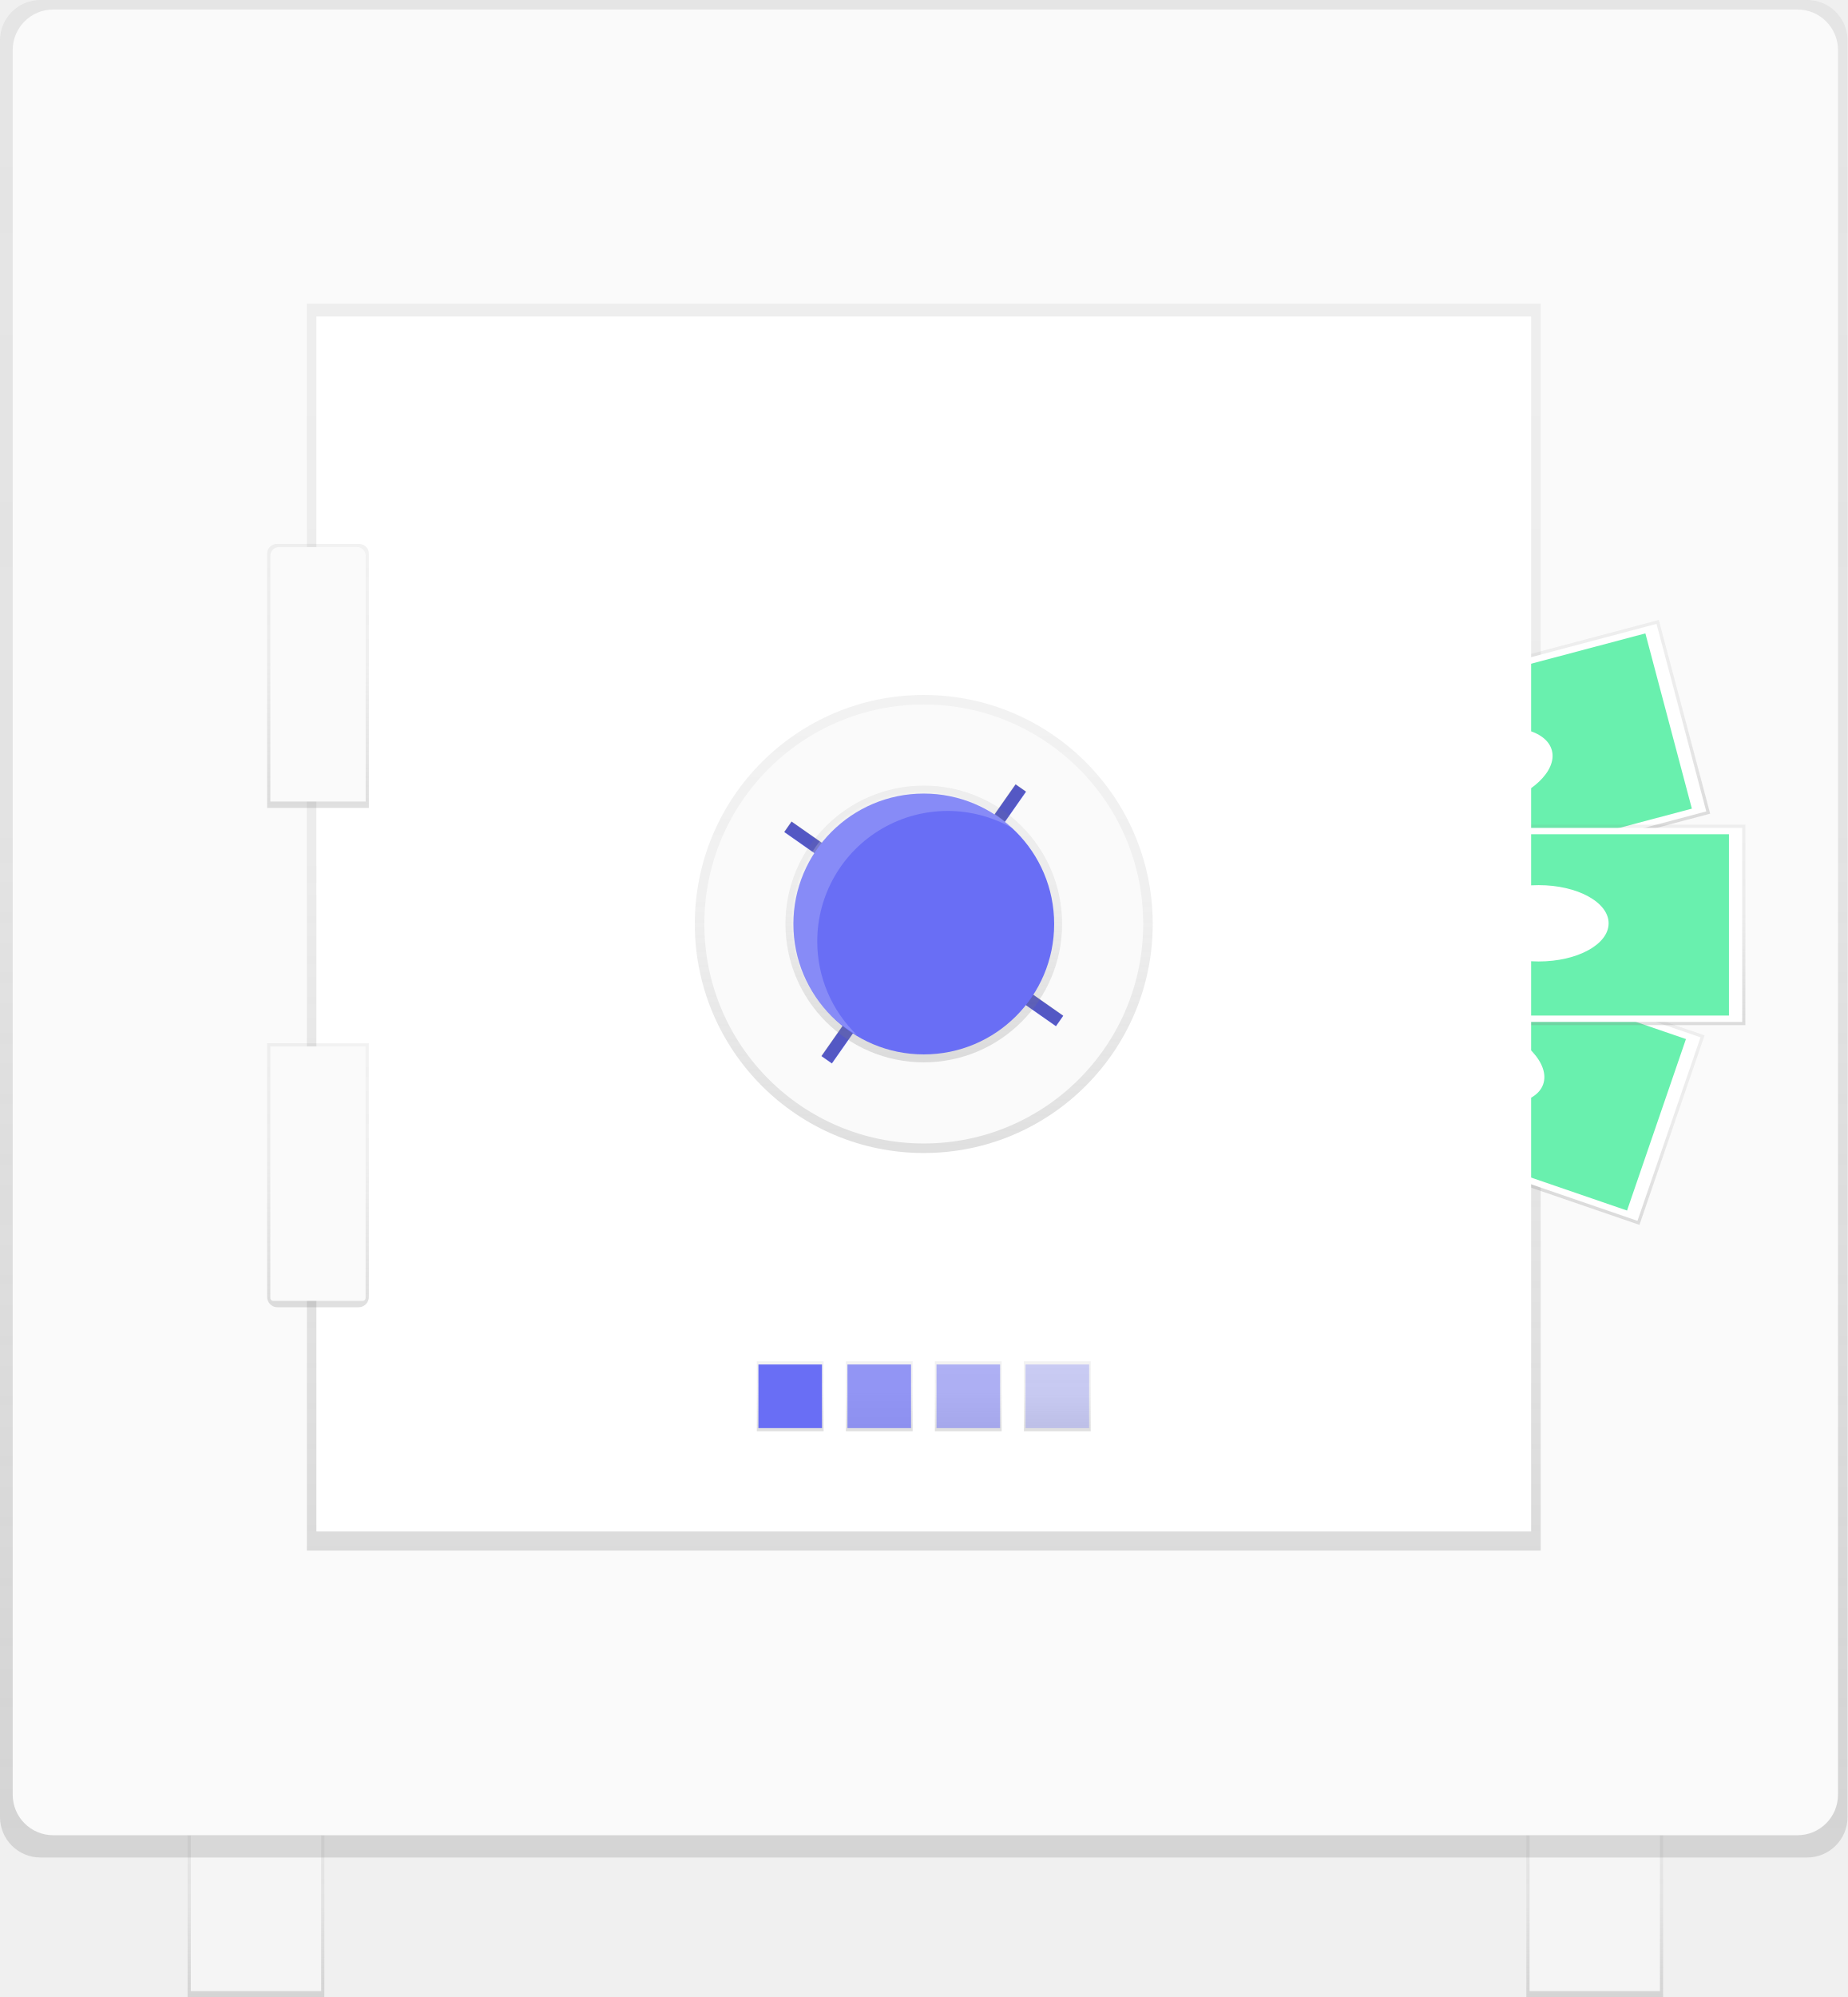
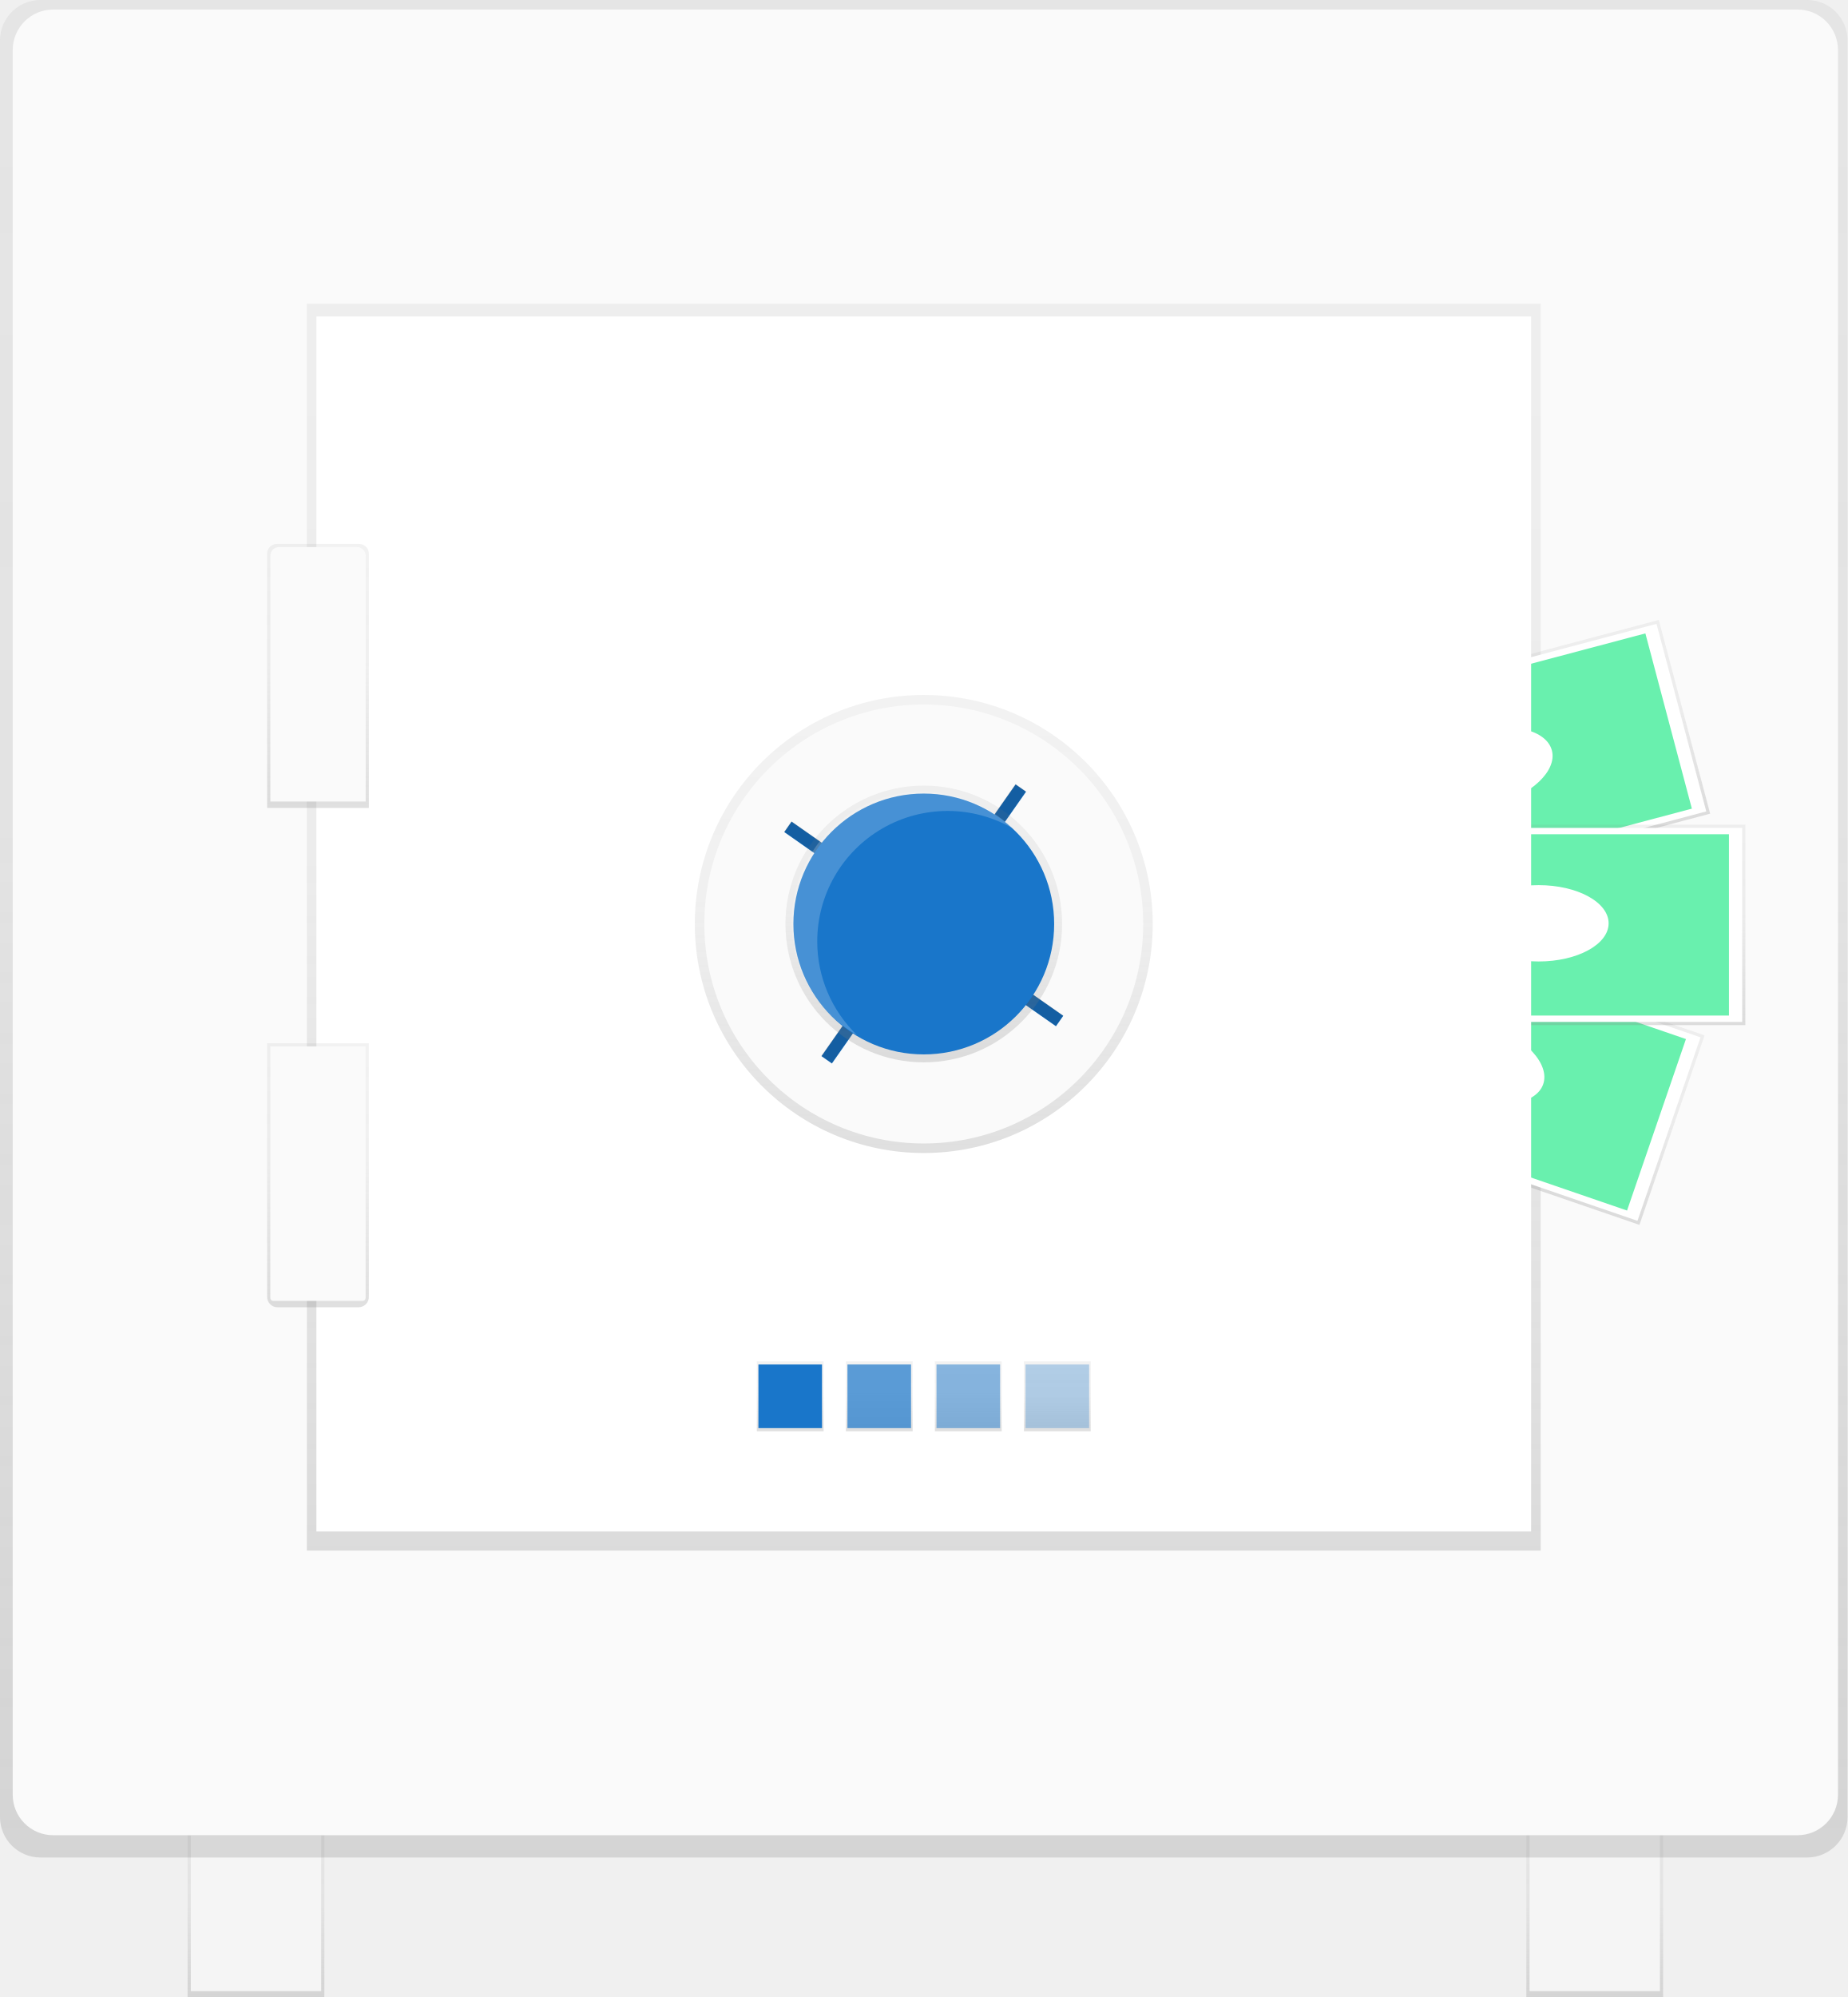
<svg xmlns="http://www.w3.org/2000/svg" xmlns:xlink="http://www.w3.org/1999/xlink" id="7148f5f1-8839-4464-a941-0c8a08d3460a" data-name="Layer 1" width="678.3" height="733" viewBox="0 0 678.3 733">
  <defs>
    <linearGradient id="4ca4b65a-1144-4de1-8925-6a62bc294928" x1="585.48" y1="733" x2="585.48" y2="673.63" gradientUnits="userSpaceOnUse">
      <stop offset="0" stop-color="gray" stop-opacity="0.25" />
      <stop offset="0.54" stop-color="gray" stop-opacity="0.12" />
      <stop offset="1" stop-color="gray" stop-opacity="0.1" />
    </linearGradient>
    <linearGradient id="266d8c0d-4533-41a2-a7bc-3c0f98c2c2fa" x1="93.98" x2="93.98" y2="673.63" xlink:href="#4ca4b65a-1144-4de1-8925-6a62bc294928" />
    <linearGradient id="deb99f58-9fb9-4a93-aaf8-4b4cb68821c1" x1="339.15" y1="681.8" x2="339.15" y2="0" xlink:href="#4ca4b65a-1144-4de1-8925-6a62bc294928" />
    <linearGradient id="c4ad51c6-ffe9-4991-94f6-4a02d4a38b0c" x1="339.15" y1="569.14" x2="339.15" y2="111.49" xlink:href="#4ca4b65a-1144-4de1-8925-6a62bc294928" />
    <linearGradient id="b91b9d0a-3c7c-4b7e-8301-556f9b68b111" x1="806.95" y1="427.79" x2="806.95" y2="354.24" gradientTransform="translate(-0.46 -24.57)" xlink:href="#4ca4b65a-1144-4de1-8925-6a62bc294928" />
    <linearGradient id="8f58feb2-c461-4934-9419-72f8b76f5e61" x1="780.89" y1="503.2" x2="780.89" y2="429.65" gradientTransform="translate(1269.92 -306.54) rotate(90)" xlink:href="#4ca4b65a-1144-4de1-8925-6a62bc294928" />
    <linearGradient id="d83c7eb3-9930-4e8e-abfa-53b87d59f968" x1="565.48" y1="376.26" x2="565.48" y2="302.71" xlink:href="#4ca4b65a-1144-4de1-8925-6a62bc294928" />
    <linearGradient id="3d971d9d-e0fc-4263-8761-c1789934eb12" x1="339.15" y1="423.21" x2="339.15" y2="255.09" xlink:href="#4ca4b65a-1144-4de1-8925-6a62bc294928" />
    <linearGradient id="18a30a45-ec9b-4146-ae9c-2a8eabf3bdf2" x1="290.11" y1="525.36" x2="290.11" y2="499.67" xlink:href="#4ca4b65a-1144-4de1-8925-6a62bc294928" />
    <linearGradient id="98f2a4d5-9270-4ece-b23b-fefaca1fb56f" x1="322.8" y1="525.36" x2="322.8" y2="499.67" xlink:href="#4ca4b65a-1144-4de1-8925-6a62bc294928" />
    <linearGradient id="a36f1bde-d0b8-4d42-abdf-c9e597afa610" x1="355.49" y1="525.36" x2="355.49" y2="499.67" xlink:href="#4ca4b65a-1144-4de1-8925-6a62bc294928" />
    <linearGradient id="a4e6c30c-4fa5-4c93-a462-54244d7638b4" x1="388.18" y1="525.36" x2="388.18" y2="499.67" xlink:href="#4ca4b65a-1144-4de1-8925-6a62bc294928" />
    <linearGradient id="bb8b14ca-ea5c-42e9-a47f-d810d565e441" x1="339.15" y1="389.93" x2="339.15" y2="288.36" xlink:href="#4ca4b65a-1144-4de1-8925-6a62bc294928" />
    <linearGradient id="c7b6fbbe-7ded-4a5e-a460-2ea21f819315" x1="377.6" y1="380.54" x2="377.6" y2="283.64" xlink:href="#4ca4b65a-1144-4de1-8925-6a62bc294928" />
    <linearGradient id="b424414b-c049-456f-9819-be23a4131db6" x1="377.6" y1="563.83" x2="377.6" y2="466.93" xlink:href="#4ca4b65a-1144-4de1-8925-6a62bc294928" />
  </defs>
  <rect x="560.38" y="673.63" width="50.2" height="59.37" fill="url(#4ca4b65a-1144-4de1-8925-6a62bc294928)" />
  <rect x="822.4" y="757.63" width="47.87" height="57.21" transform="translate(1431.82 1488.46) rotate(-180)" fill="#f5f5f5" />
  <rect x="68.88" y="673.63" width="50.2" height="59.37" fill="url(#266d8c0d-4533-41a2-a7bc-3c0f98c2c2fa)" />
  <rect x="70.05" y="673.63" width="47.87" height="57.21" fill="#f5f5f5" />
  <rect width="678.3" height="681.8" rx="14.86" ry="14.86" fill="url(#deb99f58-9fb9-4a93-aaf8-4b4cb68821c1)" />
  <rect x="4.67" y="3.5" width="670.12" height="670.12" rx="14.86" ry="14.86" fill="#fafafa" />
  <rect x="112.66" y="111.49" width="452.98" height="457.65" fill="url(#c4ad51c6-ffe9-4991-94f6-4a02d4a38b0c)" />
  <rect x="731.19" y="329.67" width="150.6" height="73.55" transform="translate(-327.85 135.06) rotate(-14.86)" fill="url(#b91b9d0a-3c7c-4b7e-8301-556f9b68b111)" />
  <rect x="732.35" y="330.84" width="148.27" height="71.22" transform="translate(-327.85 135.06) rotate(-14.86)" fill="#fff" />
  <rect x="737.22" y="333.17" width="138.55" height="66.55" transform="translate(-327.85 135.06) rotate(-14.86)" fill="#69f0ae" />
  <ellipse cx="805.77" cy="366.03" rx="25.68" ry="14.01" transform="translate(-327.77 134.87) rotate(-14.86)" fill="#fff" />
  <rect x="766.71" y="399.05" width="73.55" height="150.6" transform="translate(-167.04 996.12) rotate(-71.04)" fill="url(#8f58feb2-c461-4934-9419-72f8b76f5e61)" />
  <rect x="729.35" y="438.74" width="148.27" height="71.22" transform="translate(-63.14 -319.33) rotate(18.96)" fill="#fff" />
  <rect x="734.22" y="441.08" width="138.55" height="66.55" transform="translate(-63.14 -319.33) rotate(18.96)" fill="#69f0ae" />
  <ellipse cx="803.13" cy="473.61" rx="14.01" ry="25.68" transform="translate(-166.58 995.28) rotate(-71.04)" fill="#fff" />
  <rect x="490.18" y="302.71" width="150.6" height="73.55" fill="url(#d83c7eb3-9930-4e8e-abfa-53b87d59f968)" />
  <rect x="491.35" y="303.88" width="148.27" height="71.22" fill="#fff" />
  <rect x="496.21" y="306.21" width="138.55" height="66.55" fill="#69f0ae" />
  <ellipse cx="564.9" cy="338.9" rx="25.68" ry="14.01" fill="#fff" />
  <rect x="116.16" y="116.16" width="445.97" height="445.97" fill="#fff" />
  <circle cx="339.15" cy="339.15" r="84.06" fill="url(#3d971d9d-e0fc-4263-8761-c1789934eb12)" />
  <circle cx="339.15" cy="339.15" r="80.56" fill="#fafafa" />
  <rect x="277.86" y="499.67" width="24.52" height="25.68" fill="url(#18a30a45-ec9b-4146-ae9c-2a8eabf3bdf2)" />
  <rect x="310.55" y="499.67" width="24.52" height="25.68" fill="url(#98f2a4d5-9270-4ece-b23b-fefaca1fb56f)" />
  <rect x="343.23" y="499.67" width="24.52" height="25.68" fill="url(#a36f1bde-d0b8-4d42-abdf-c9e597afa610)" />
  <rect x="375.92" y="499.67" width="24.52" height="25.68" fill="url(#a4e6c30c-4fa5-4c93-a462-54244d7638b4)" />
-   <rect x="278.44" y="500.84" width="23.35" height="23.35" fill="#696ef5" />
-   <rect x="311.13" y="500.84" width="23.35" height="23.35" fill="#696ef5" opacity="0.7" />
-   <rect x="343.82" y="500.84" width="23.35" height="23.35" fill="#696ef5" opacity="0.5" />
-   <rect x="376.51" y="500.84" width="23.35" height="23.35" fill="#696ef5" opacity="0.3" />
-   <rect x="628.61" y="371.8" width="4.67" height="16.34" transform="translate(71.2 -377.18) rotate(35)" fill="#696ef5" />
-   <rect x="640.84" y="445.92" width="4.67" height="16.34" transform="translate(1123.21 103.69) rotate(125)" fill="#696ef5" />
-   <rect x="566.72" y="458.15" width="4.67" height="16.34" transform="translate(506.87 1090.71) rotate(-145)" fill="#696ef5" />
-   <rect x="554.49" y="384.03" width="4.67" height="16.34" transform="translate(-344.68 539.37) rotate(-55)" fill="#696ef5" />
+   <rect x="278.44" y="500.84" width="23.35" height="23.35" fill="#1976ca" />
+   <rect x="311.13" y="500.84" width="23.35" height="23.35" fill="#1976ca" opacity="0.7" />
+   <rect x="343.82" y="500.84" width="23.35" height="23.35" fill="#1976ca" opacity="0.5" />
+   <rect x="376.51" y="500.84" width="23.35" height="23.35" fill="#1976ca" opacity="0.3" />
+   <rect x="628.61" y="371.8" width="4.67" height="16.34" transform="translate(71.2 -377.18) rotate(35)" fill="#1976ca" />
+   <rect x="640.84" y="445.92" width="4.67" height="16.34" transform="translate(1123.21 103.69) rotate(125)" fill="#1976ca" />
+   <rect x="566.72" y="458.15" width="4.67" height="16.34" transform="translate(506.87 1090.71) rotate(-145)" fill="#1976ca" />
+   <rect x="554.49" y="384.03" width="4.67" height="16.34" transform="translate(-344.68 539.37) rotate(-55)" fill="#1976ca" />
  <rect x="628.57" y="371.66" width="4.67" height="16.34" transform="translate(71.11 -377.18) rotate(35)" opacity="0.2" />
  <rect x="640.81" y="445.78" width="4.67" height="16.34" transform="translate(1123.04 103.5) rotate(125)" opacity="0.2" />
  <rect x="566.68" y="458.02" width="4.67" height="16.34" transform="translate(506.88 1090.44) rotate(-145)" opacity="0.2" />
  <rect x="554.45" y="383.89" width="4.67" height="16.34" transform="translate(-344.58 539.28) rotate(-55)" opacity="0.2" />
  <circle cx="339.15" cy="339.15" r="50.78" fill="url(#bb8b14ca-ea5c-42e9-a47f-d810d565e441)" />
-   <circle cx="339.15" cy="339.15" r="47.87" fill="#696ef5" />
+   <circle cx="339.15" cy="339.15" r="47.87" fill="#1976ca" />
  <path d="M560.89,429.57A47.86,47.86,0,0,1,632.56,388a47.86,47.86,0,1,0-57,76A47.71,47.71,0,0,1,560.89,429.57Z" transform="translate(-260.85 -84)" fill="#fff" opacity="0.2" />
  <path d="M396.28,380.54H358.92V287.26a3.63,3.63,0,0,1,3.63-3.62h30.11a3.63,3.63,0,0,1,3.63,3.63Z" transform="translate(-260.85 -84)" fill="url(#c7b6fbbe-7ded-4a5e-a460-2ea21f819315)" />
  <path d="M392.47,563.83H362.73a3.81,3.81,0,0,1-3.81-3.81V466.93h37.36V560A3.81,3.81,0,0,1,392.47,563.83Z" transform="translate(-260.85 -84)" fill="url(#b424414b-c049-456f-9819-be23a4131db6)" />
  <path d="M102.4,200.8h28.69a3.17,3.17,0,0,1,3.17,3.17V294.2a0,0,0,0,1,0,0h-35a0,0,0,0,1,0,0V204A3.17,3.17,0,0,1,102.4,200.8Z" fill="#fafafa" />
  <path d="M99.23,384.1h35a0,0,0,0,1,0,0v92.33a1.06,1.06,0,0,1-1.06,1.06H100.3a1.06,1.06,0,0,1-1.06-1.06V384.1A0,0,0,0,1,99.23,384.1Z" fill="#fafafa" />
</svg>
